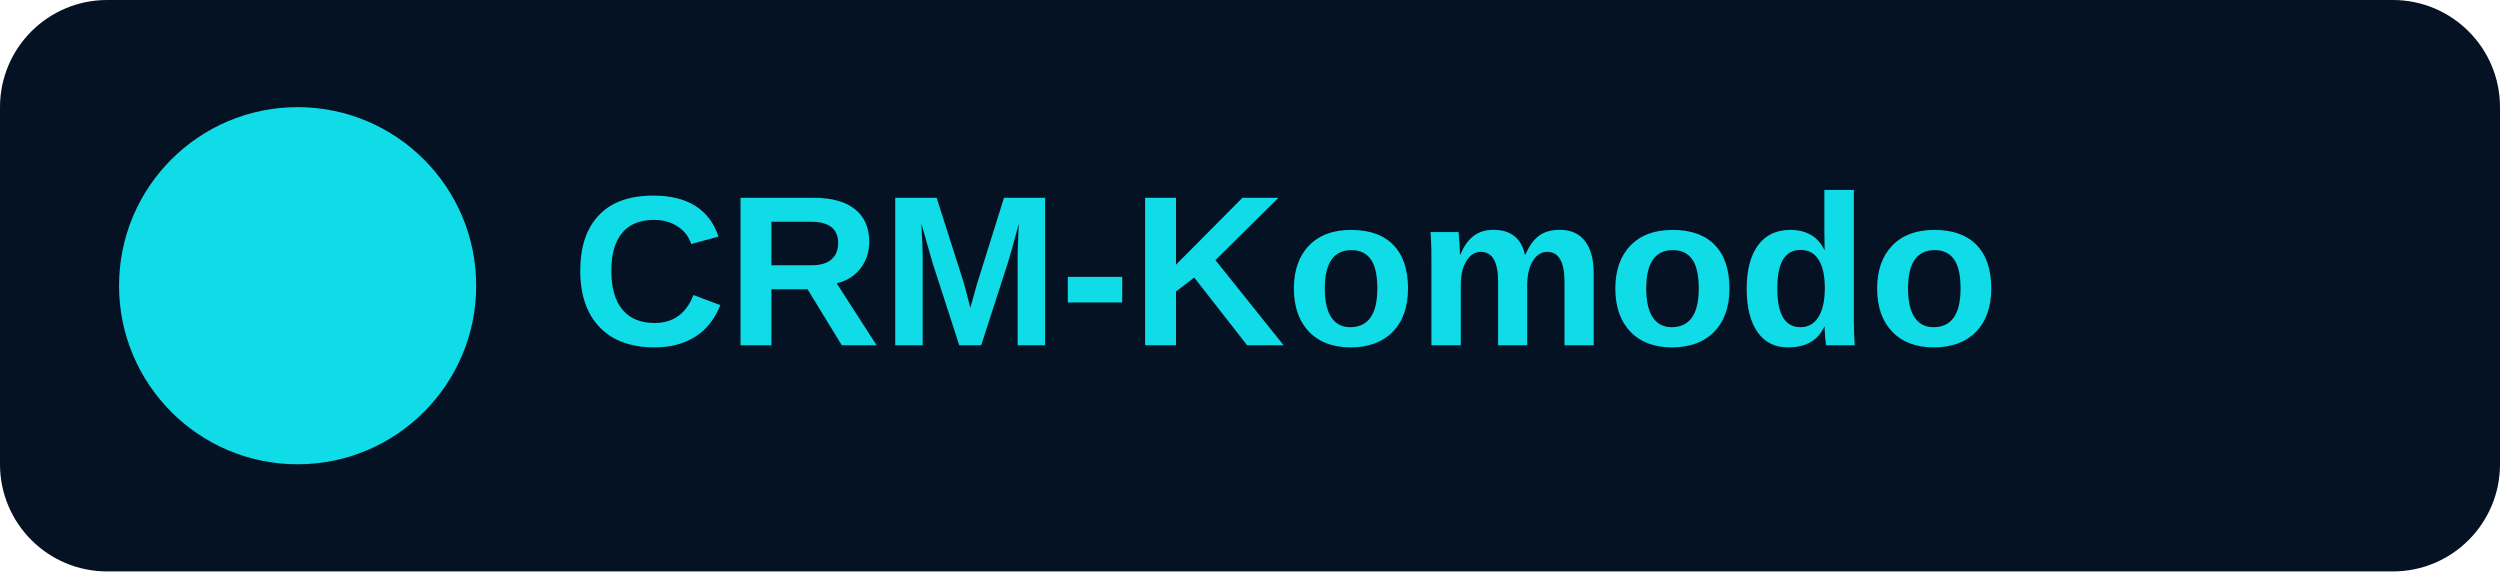
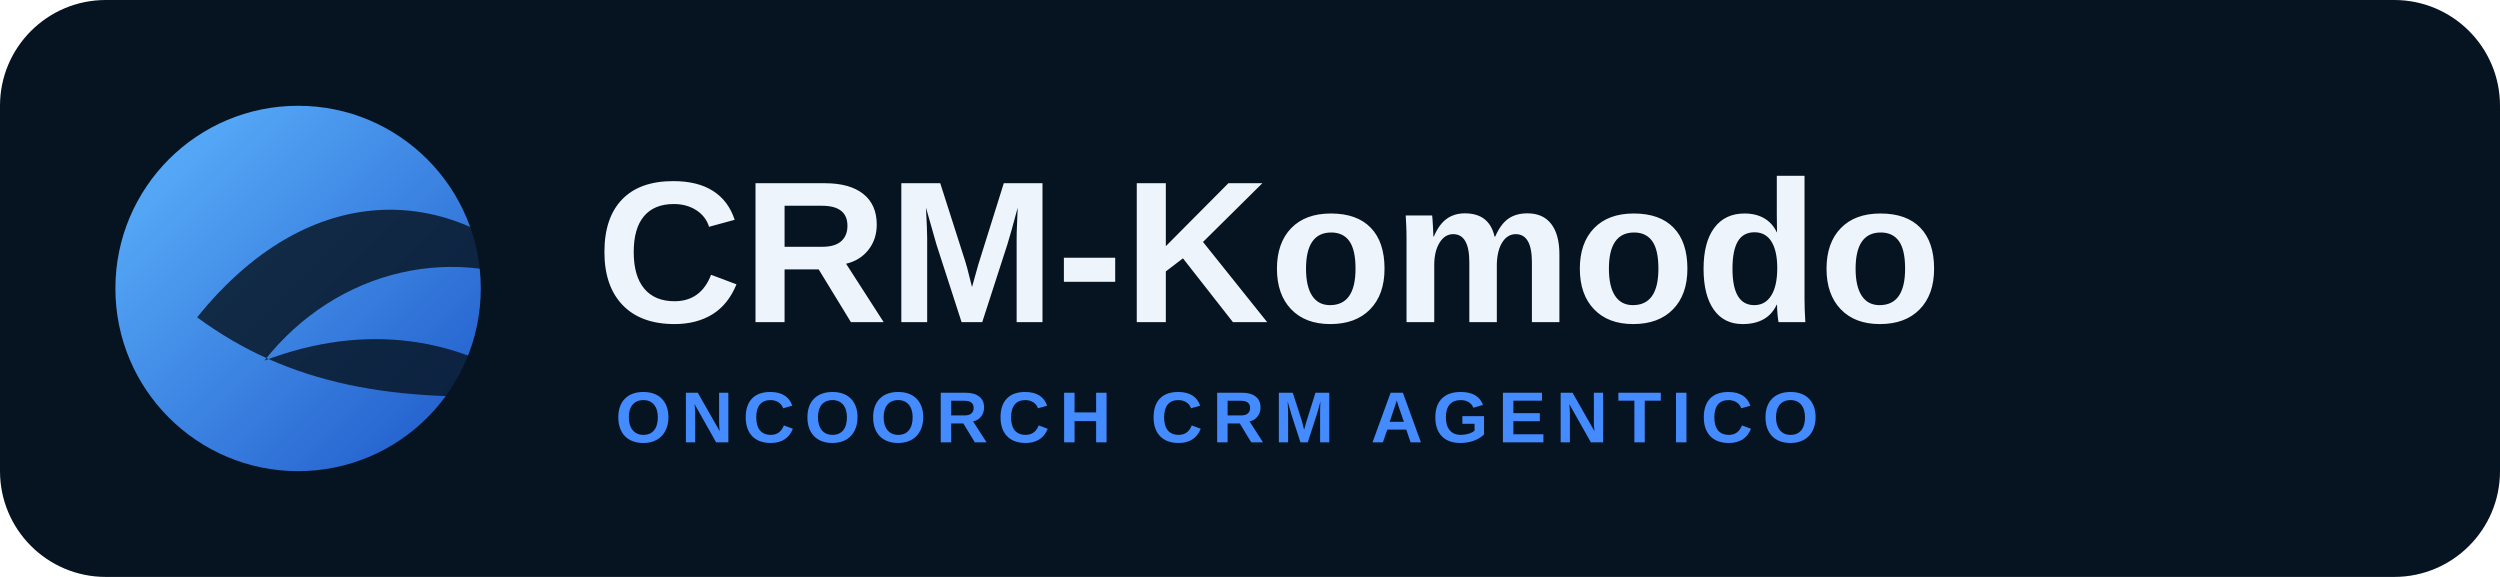
- <svg xmlns="http://www.w3.org/2000/svg" width="420" height="96" viewBox="0 0 420 96">
-   <rect width="420" height="96" rx="18" fill="#051223" />
-   <circle cx="50" cy="48" r="30" fill="#10dce8" />
-   <text x="96" y="58" font-family="Arial, sans-serif" font-size="36" font-weight="700" fill="#10dce8">CRM-Komodo</text>
+ <svg xmlns="http://www.w3.org/2000/svg" width="520" height="120" viewBox="0 0 520 120" role="img" aria-label="CRM-Komodo">
+   <defs>
+     <linearGradient id="g" x1="0" y1="0" x2="1" y2="1">
+       <stop stop-color="#5fb6ff" />
+       <stop offset="1" stop-color="#1d57c8" />
+     </linearGradient>
+   </defs>
+   <rect width="520" height="120" rx="22" fill="#061321" />
+   <circle cx="62" cy="60" r="38" fill="url(#g)" />
+   <path d="M41 66c25-31 56-27 75-5-21-11-46-5-61 14 21-8 41-5 57 7-30 2-52-2-71-16z" fill="#061321" opacity=".82" />
+   <text x="124" y="67" font-family="Arial, Helvetica, sans-serif" font-size="42" font-weight="800" fill="#eef4fb">CRM-Komodo</text>
+   <text x="128" y="92" font-family="Arial, Helvetica, sans-serif" font-size="15" font-weight="700" fill="#438bff" letter-spacing="2">ONCOORCH CRM AGENTICO</text>
</svg>
